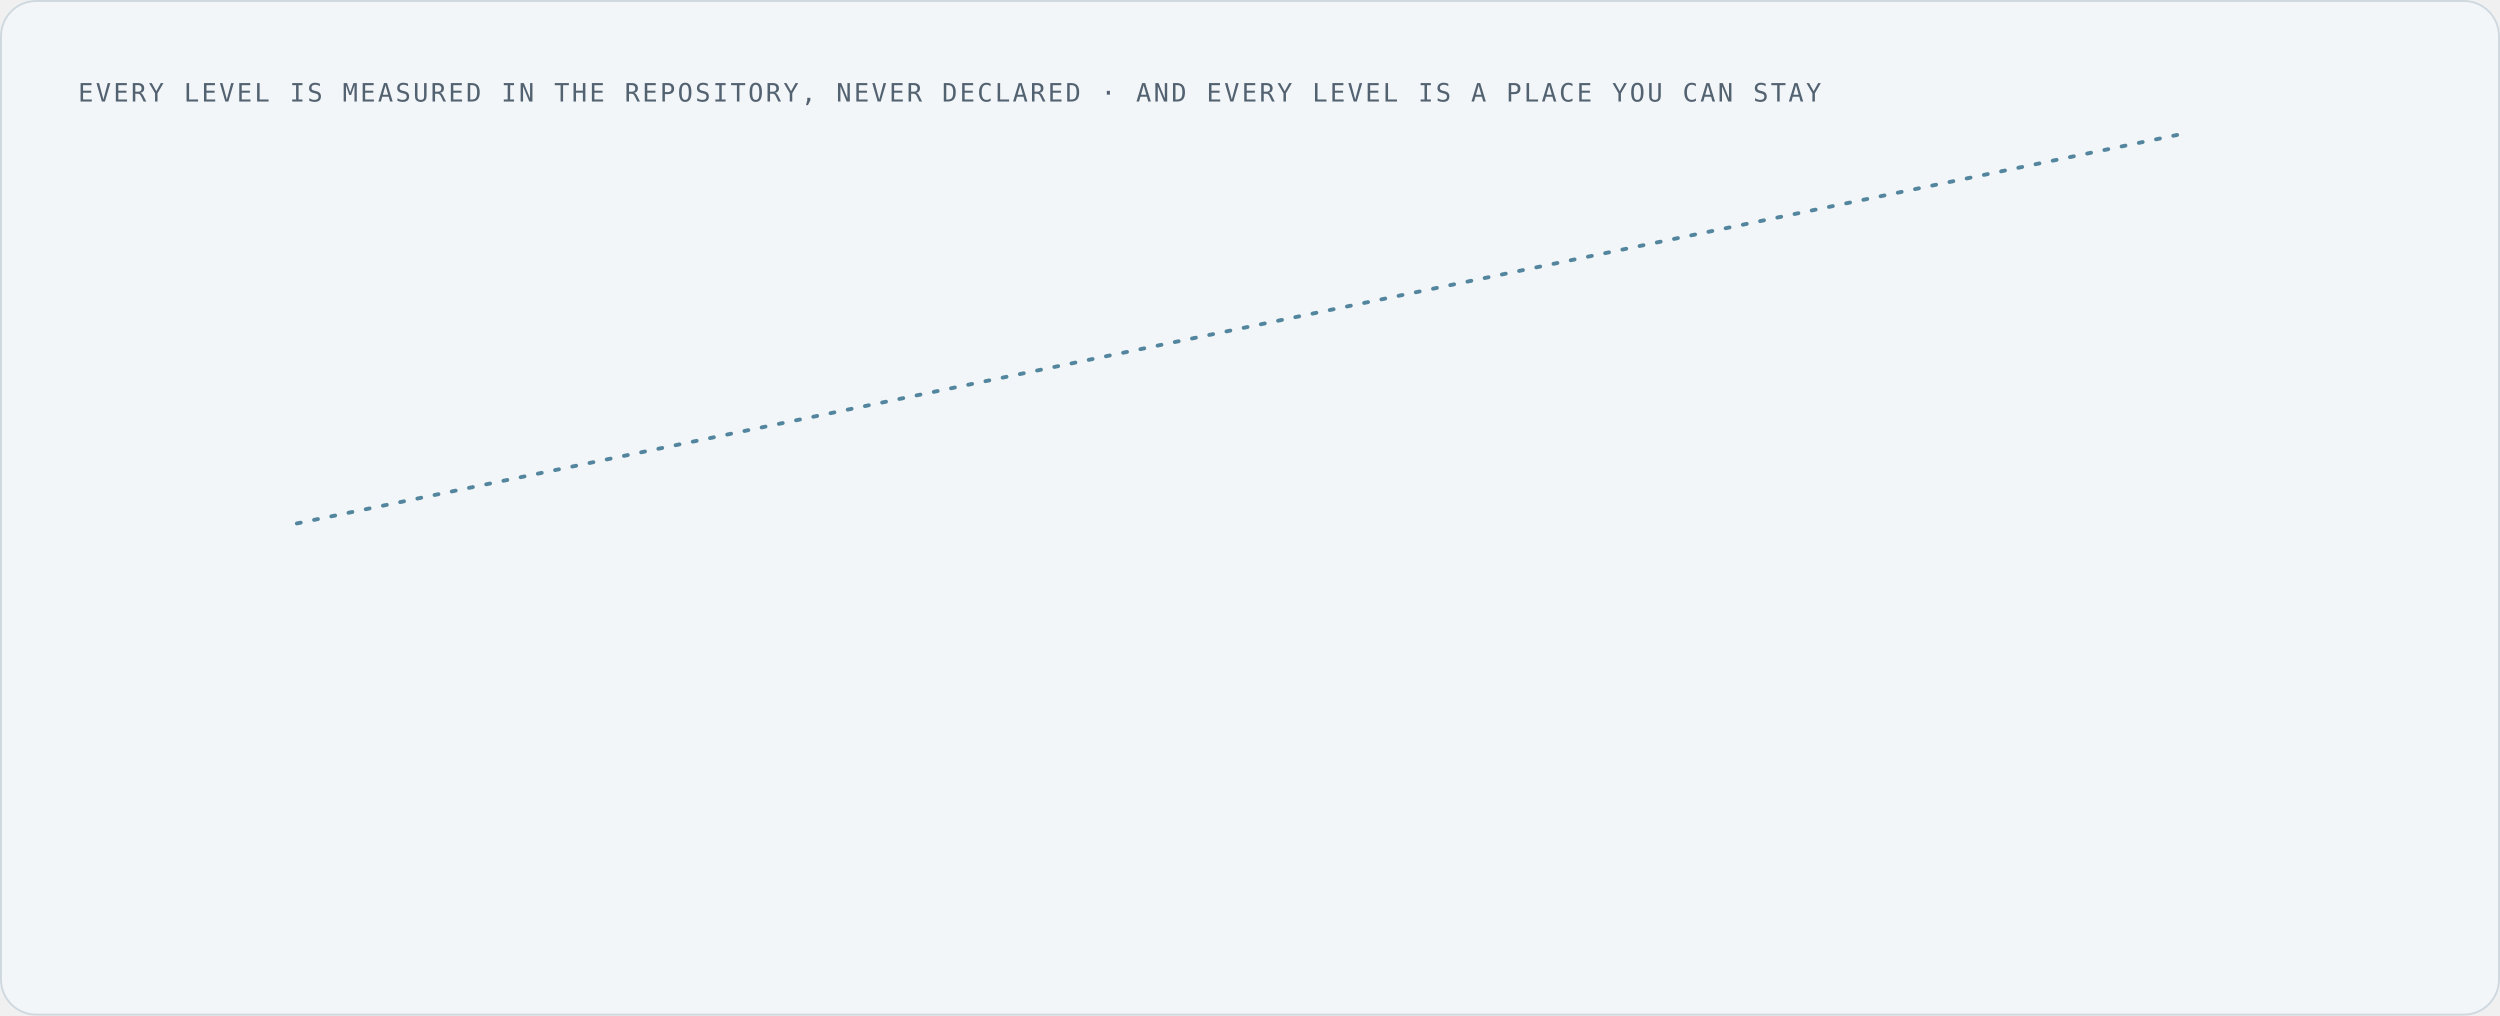
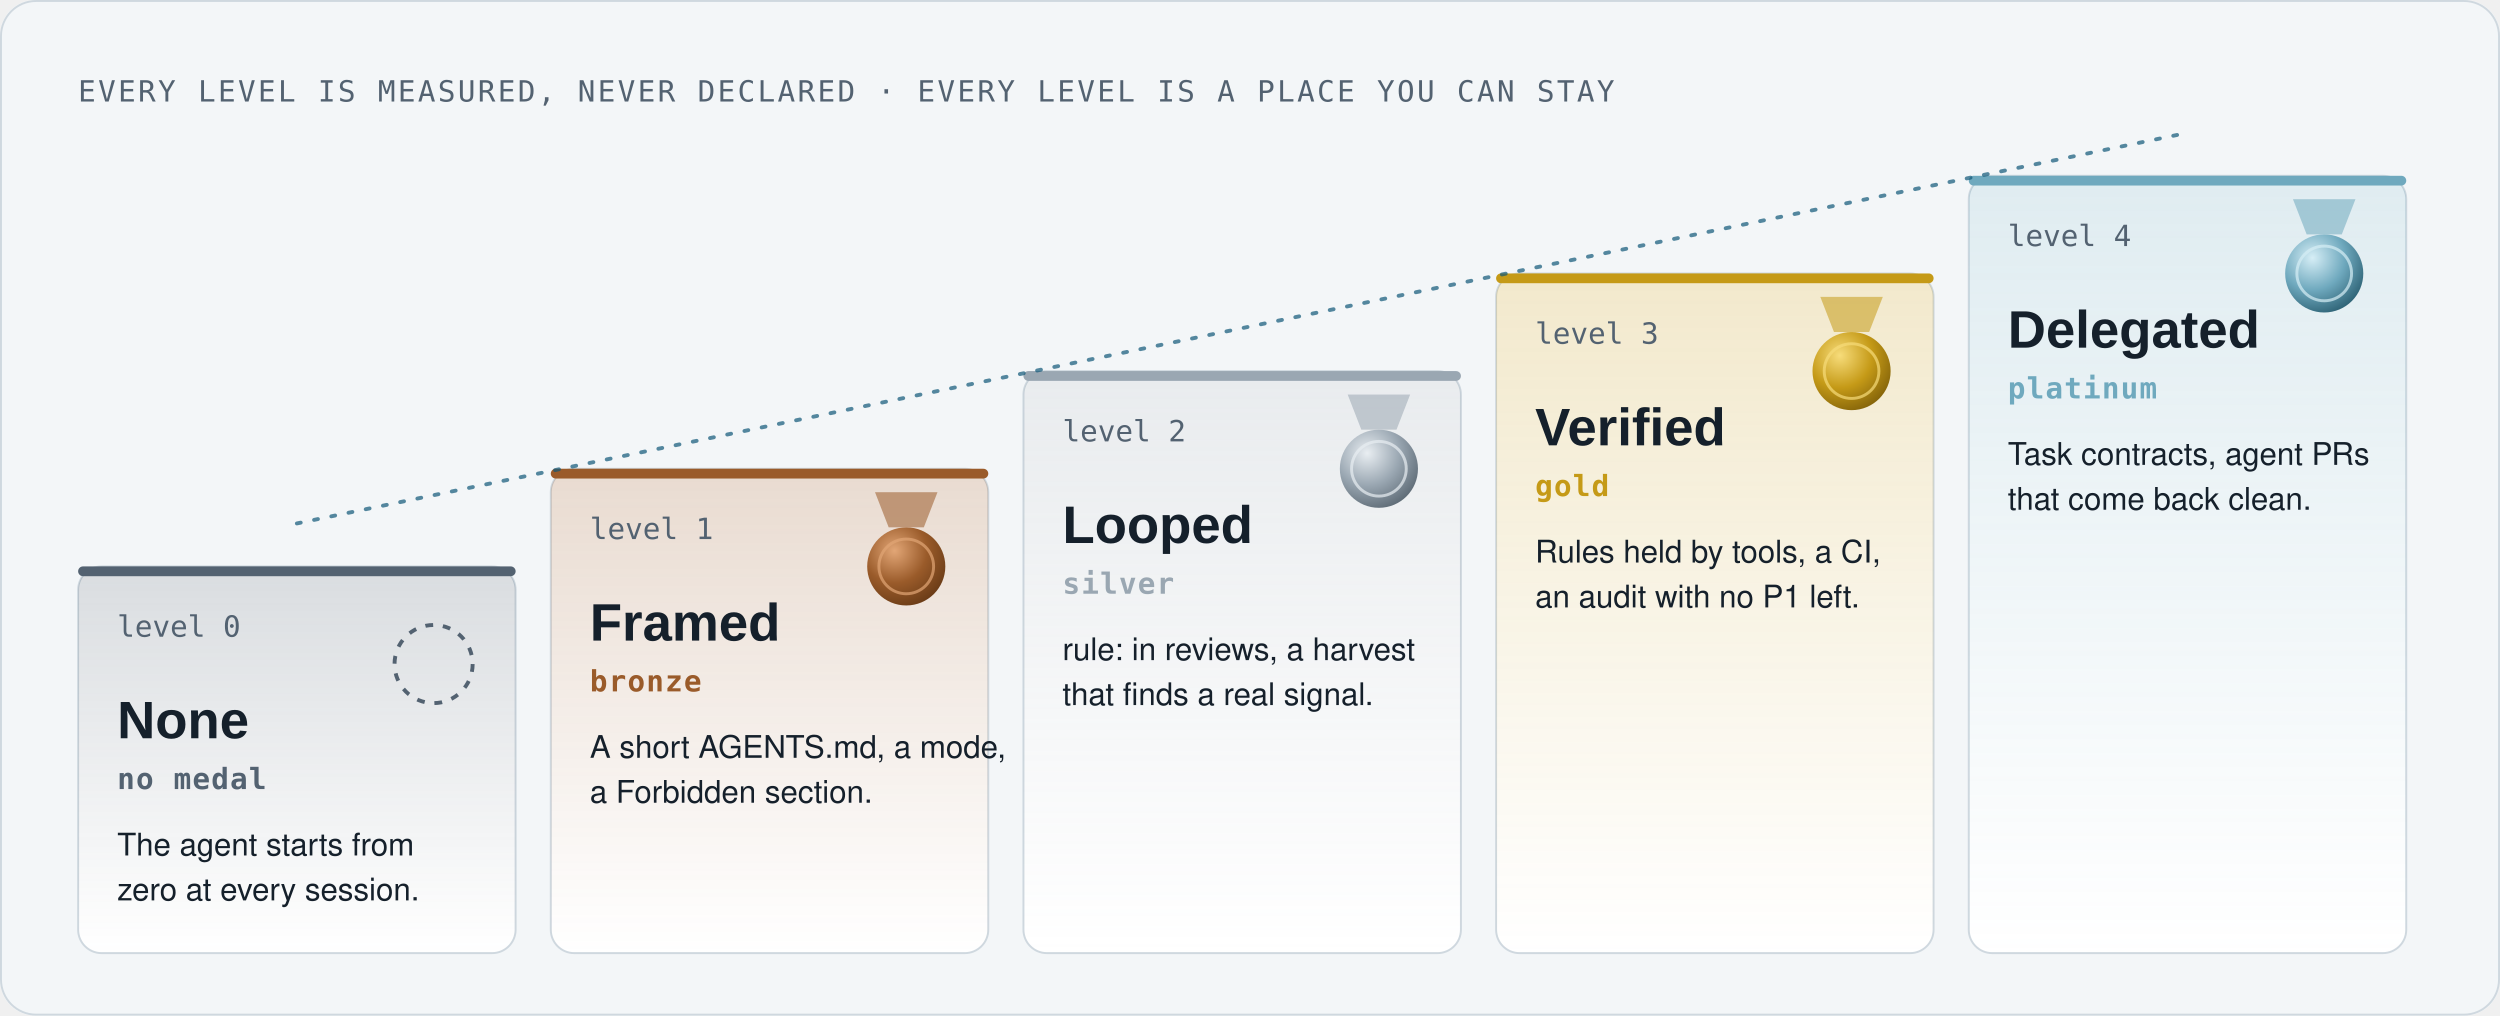
<svg xmlns="http://www.w3.org/2000/svg" width="1280" height="520" viewBox="0 0 1280 520" role="img" aria-labelledby="t d">
  <style>
  @media (prefers-reduced-motion: reduce) { * { animation: none !important; } }
-   .rise { opacity: 0; animation: rise .7s cubic-bezier(.16,1,.3,1) forwards; }
+   .rise { animation: rise .7s cubic-bezier(.16,1,.3,1) backwards; }
  @keyframes rise { from { opacity: 0; transform: translateY(10px); } to { opacity: 1; transform: none; } }

  .shine { animation: shine 4.2s ease-in-out infinite; transform-box: fill-box; }
  @keyframes shine { 0%, 70% { transform: translateX(0) rotate(20deg); } 100% { transform: translateX(90px) rotate(20deg); } }
  .trail { animation: march 1.6s linear infinite; }
  @keyframes march { to { stroke-dashoffset: -18; } }
</style>
  <rect width="1280" height="520" rx="18" fill="#f3f6f8" />
  <rect x=".5" y=".5" width="1279" height="519" rx="18" fill="none" stroke="#cfd8df" />
-   <text x="40" y="52" font-family="'IBM Plex Mono', ui-monospace, SFMono-Regular, Menlo, Consolas, monospace" font-size="13" font-weight="400" fill="#536271" text-anchor="start" letter-spacing="1.2">EVERY LEVEL IS MEASURED IN THE REPOSITORY, NEVER DECLARED  ·  AND EVERY LEVEL IS A PLACE YOU CAN STAY</text>
+   <text x="40" y="52" font-family="'IBM Plex Mono', ui-monospace, SFMono-Regular, Menlo, Consolas, monospace" font-size="15" font-weight="400" fill="#536271" text-anchor="start" letter-spacing="1.2">EVERY LEVEL IS MEASURED, NEVER DECLARED  ·  EVERY LEVEL IS A PLACE YOU CAN STAY</text>
  <g class="rise" style="animation-delay:0.10s">
    <defs>
      <linearGradient id="col0" x1="0" x2="0" y1="0" y2="1">
        <stop offset="0" stop-color="#536271" stop-opacity=".22" />
        <stop offset="1" stop-color="#536271" stop-opacity="0" />
      </linearGradient>
    </defs>
    <rect x="40" y="290" width="224" height="198" rx="12" fill="#ffffff" stroke="#cfd8df" />
    <rect x="40" y="290" width="224" height="198" rx="12" fill="url(#col0)" />
    <rect x="40" y="290" width="224" height="5" rx="2.5" fill="#536271" />
-     <text x="60" y="326" font-family="'IBM Plex Mono', ui-monospace, SFMono-Regular, Menlo, Consolas, monospace" font-size="13" font-weight="400" fill="#536271" text-anchor="start">level 0</text>
+     <text x="60" y="326" font-family="'IBM Plex Mono', ui-monospace, SFMono-Regular, Menlo, Consolas, monospace" font-size="15" font-weight="400" fill="#536271" text-anchor="start">level 0</text>
    <circle cx="222" cy="340" r="20" fill="none" stroke="#536271" stroke-width="2" stroke-dasharray="4 5" />
    <text x="60" y="378" font-family="'IBM Plex Sans Condensed', 'IBM Plex Sans', -apple-system, 'Segoe UI', 'Helvetica Neue', Arial, sans-serif" font-size="27" font-weight="600" fill="#15202b" text-anchor="start">None</text>
-     <text x="60" y="402" font-family="'IBM Plex Mono', ui-monospace, SFMono-Regular, Menlo, Consolas, monospace" font-size="13" font-weight="600" fill="#536271" text-anchor="start" letter-spacing=".6">no medal</text>
-     <text x="60" y="434" font-family="'IBM Plex Sans', -apple-system, 'Segoe UI', Helvetica, Arial, sans-serif" font-size="15" font-weight="400" fill="#15202b" text-anchor="start">The agent starts from</text>
-     <text x="60" y="455" font-family="'IBM Plex Sans', -apple-system, 'Segoe UI', Helvetica, Arial, sans-serif" font-size="15" font-weight="400" fill="#15202b" text-anchor="start">zero at every session.</text>
+     <text x="60" y="404" font-family="'IBM Plex Mono', ui-monospace, SFMono-Regular, Menlo, Consolas, monospace" font-size="15" font-weight="600" fill="#536271" text-anchor="start" letter-spacing=".6">no medal</text>
+     <text x="60" y="438" font-family="'IBM Plex Sans', -apple-system, 'Segoe UI', Helvetica, Arial, sans-serif" font-size="16" font-weight="400" fill="#15202b" text-anchor="start">The agent starts from</text>
+     <text x="60" y="461" font-family="'IBM Plex Sans', -apple-system, 'Segoe UI', Helvetica, Arial, sans-serif" font-size="16" font-weight="400" fill="#15202b" text-anchor="start">zero at every session.</text>
  </g>
  <g class="rise" style="animation-delay:0.24s">
    <defs>
      <linearGradient id="col1" x1="0" x2="0" y1="0" y2="1">
        <stop offset="0" stop-color="#9a5b2a" stop-opacity=".22" />
        <stop offset="1" stop-color="#9a5b2a" stop-opacity="0" />
      </linearGradient>
    </defs>
    <rect x="282" y="240" width="224" height="248" rx="12" fill="#ffffff" stroke="#cfd8df" />
    <rect x="282" y="240" width="224" height="248" rx="12" fill="url(#col1)" />
    <rect x="282" y="240" width="224" height="5" rx="2.5" fill="#9a5b2a" />
-     <text x="302" y="276" font-family="'IBM Plex Mono', ui-monospace, SFMono-Regular, Menlo, Consolas, monospace" font-size="13" font-weight="400" fill="#536271" text-anchor="start">level 1</text>
+     <text x="302" y="276" font-family="'IBM Plex Mono', ui-monospace, SFMono-Regular, Menlo, Consolas, monospace" font-size="15" font-weight="400" fill="#536271" text-anchor="start">level 1</text>
    <defs>
      <radialGradient id="mbronze" cx="35%" cy="30%" r="75%">
        <stop offset="0" stop-color="#e2a676" />
        <stop offset=".55" stop-color="#9a5b2a" />
        <stop offset="1" stop-color="#6b3c17" />
      </radialGradient>
      <clipPath id="cmbronze">
        <circle cx="464" cy="290" r="20" />
      </clipPath>
    </defs>
    <path d="M448 252l7 18h18l7-18z" fill="#9a5b2a" opacity=".55" />
    <circle cx="464" cy="290" r="20" fill="url(#mbronze)" />
    <circle cx="464" cy="290" r="14" fill="none" stroke="#e2a676" stroke-opacity=".7" stroke-width="1.5" />
    <g clip-path="url(#cmbronze)">
      <rect class="shine" style="animation-delay:1.55s" x="414" y="260" width="14" height="60" fill="#ffffff" opacity=".55" transform="rotate(20 464 290)" />
    </g>
    <text x="302" y="328" font-family="'IBM Plex Sans Condensed', 'IBM Plex Sans', -apple-system, 'Segoe UI', 'Helvetica Neue', Arial, sans-serif" font-size="27" font-weight="600" fill="#15202b" text-anchor="start">Framed</text>
-     <text x="302" y="352" font-family="'IBM Plex Mono', ui-monospace, SFMono-Regular, Menlo, Consolas, monospace" font-size="13" font-weight="600" fill="#9a5b2a" text-anchor="start" letter-spacing=".6">bronze</text>
-     <text x="302" y="384" font-family="'IBM Plex Sans', -apple-system, 'Segoe UI', Helvetica, Arial, sans-serif" font-size="15" font-weight="400" fill="#15202b" text-anchor="start">A short AGENTS.md, a mode,</text>
-     <text x="302" y="405" font-family="'IBM Plex Sans', -apple-system, 'Segoe UI', Helvetica, Arial, sans-serif" font-size="15" font-weight="400" fill="#15202b" text-anchor="start">a Forbidden section.</text>
+     <text x="302" y="354" font-family="'IBM Plex Mono', ui-monospace, SFMono-Regular, Menlo, Consolas, monospace" font-size="15" font-weight="600" fill="#9a5b2a" text-anchor="start" letter-spacing=".6">bronze</text>
+     <text x="302" y="388" font-family="'IBM Plex Sans', -apple-system, 'Segoe UI', Helvetica, Arial, sans-serif" font-size="16" font-weight="400" fill="#15202b" text-anchor="start">A short AGENTS.md, a mode,</text>
+     <text x="302" y="411" font-family="'IBM Plex Sans', -apple-system, 'Segoe UI', Helvetica, Arial, sans-serif" font-size="16" font-weight="400" fill="#15202b" text-anchor="start">a Forbidden section.</text>
  </g>
  <g class="rise" style="animation-delay:0.38s">
    <defs>
      <linearGradient id="col2" x1="0" x2="0" y1="0" y2="1">
        <stop offset="0" stop-color="#9aa7b2" stop-opacity=".22" />
        <stop offset="1" stop-color="#9aa7b2" stop-opacity="0" />
      </linearGradient>
    </defs>
    <rect x="524" y="190" width="224" height="298" rx="12" fill="#ffffff" stroke="#cfd8df" />
    <rect x="524" y="190" width="224" height="298" rx="12" fill="url(#col2)" />
    <rect x="524" y="190" width="224" height="5" rx="2.5" fill="#9aa7b2" />
-     <text x="544" y="226" font-family="'IBM Plex Mono', ui-monospace, SFMono-Regular, Menlo, Consolas, monospace" font-size="13" font-weight="400" fill="#536271" text-anchor="start">level 2</text>
+     <text x="544" y="226" font-family="'IBM Plex Mono', ui-monospace, SFMono-Regular, Menlo, Consolas, monospace" font-size="15" font-weight="400" fill="#536271" text-anchor="start">level 2</text>
    <defs>
      <radialGradient id="msilver" cx="35%" cy="30%" r="75%">
        <stop offset="0" stop-color="#e9eef2" />
        <stop offset=".55" stop-color="#9aa7b2" />
        <stop offset="1" stop-color="#5f6c77" />
      </radialGradient>
      <clipPath id="cmsilver">
        <circle cx="706" cy="240" r="20" />
      </clipPath>
    </defs>
    <path d="M690 202l7 18h18l7-18z" fill="#9aa7b2" opacity=".55" />
    <circle cx="706" cy="240" r="20" fill="url(#msilver)" />
    <circle cx="706" cy="240" r="14" fill="none" stroke="#e9eef2" stroke-opacity=".7" stroke-width="1.5" />
    <g clip-path="url(#cmsilver)">
      <rect class="shine" style="animation-delay:1.90s" x="656" y="210" width="14" height="60" fill="#ffffff" opacity=".55" transform="rotate(20 706 240)" />
    </g>
    <text x="544" y="278" font-family="'IBM Plex Sans Condensed', 'IBM Plex Sans', -apple-system, 'Segoe UI', 'Helvetica Neue', Arial, sans-serif" font-size="27" font-weight="600" fill="#15202b" text-anchor="start">Looped</text>
-     <text x="544" y="302" font-family="'IBM Plex Mono', ui-monospace, SFMono-Regular, Menlo, Consolas, monospace" font-size="13" font-weight="600" fill="#9aa7b2" text-anchor="start" letter-spacing=".6">silver</text>
-     <text x="544" y="334" font-family="'IBM Plex Sans', -apple-system, 'Segoe UI', Helvetica, Arial, sans-serif" font-size="15" font-weight="400" fill="#15202b" text-anchor="start">rule: in reviews, a harvest</text>
-     <text x="544" y="355" font-family="'IBM Plex Sans', -apple-system, 'Segoe UI', Helvetica, Arial, sans-serif" font-size="15" font-weight="400" fill="#15202b" text-anchor="start">that finds a real signal.</text>
+     <text x="544" y="304" font-family="'IBM Plex Mono', ui-monospace, SFMono-Regular, Menlo, Consolas, monospace" font-size="15" font-weight="600" fill="#9aa7b2" text-anchor="start" letter-spacing=".6">silver</text>
+     <text x="544" y="338" font-family="'IBM Plex Sans', -apple-system, 'Segoe UI', Helvetica, Arial, sans-serif" font-size="16" font-weight="400" fill="#15202b" text-anchor="start">rule: in reviews, a harvest</text>
+     <text x="544" y="361" font-family="'IBM Plex Sans', -apple-system, 'Segoe UI', Helvetica, Arial, sans-serif" font-size="16" font-weight="400" fill="#15202b" text-anchor="start">that finds a real signal.</text>
  </g>
  <g class="rise" style="animation-delay:0.52s">
    <defs>
      <linearGradient id="col3" x1="0" x2="0" y1="0" y2="1">
        <stop offset="0" stop-color="#c59a17" stop-opacity=".22" />
        <stop offset="1" stop-color="#c59a17" stop-opacity="0" />
      </linearGradient>
    </defs>
    <rect x="766" y="140" width="224" height="348" rx="12" fill="#ffffff" stroke="#cfd8df" />
    <rect x="766" y="140" width="224" height="348" rx="12" fill="url(#col3)" />
    <rect x="766" y="140" width="224" height="5" rx="2.5" fill="#c59a17" />
-     <text x="786" y="176" font-family="'IBM Plex Mono', ui-monospace, SFMono-Regular, Menlo, Consolas, monospace" font-size="13" font-weight="400" fill="#536271" text-anchor="start">level 3</text>
+     <text x="786" y="176" font-family="'IBM Plex Mono', ui-monospace, SFMono-Regular, Menlo, Consolas, monospace" font-size="15" font-weight="400" fill="#536271" text-anchor="start">level 3</text>
    <defs>
      <radialGradient id="mgold" cx="35%" cy="30%" r="75%">
        <stop offset="0" stop-color="#f7dc7a" />
        <stop offset=".55" stop-color="#c59a17" />
        <stop offset="1" stop-color="#86650a" />
      </radialGradient>
      <clipPath id="cmgold">
        <circle cx="948" cy="190" r="20" />
      </clipPath>
    </defs>
    <path d="M932 152l7 18h18l7-18z" fill="#c59a17" opacity=".55" />
    <circle cx="948" cy="190" r="20" fill="url(#mgold)" />
    <circle cx="948" cy="190" r="14" fill="none" stroke="#f7dc7a" stroke-opacity=".7" stroke-width="1.5" />
    <g clip-path="url(#cmgold)">
      <rect class="shine" style="animation-delay:2.25s" x="898" y="160" width="14" height="60" fill="#ffffff" opacity=".55" transform="rotate(20 948 190)" />
    </g>
    <text x="786" y="228" font-family="'IBM Plex Sans Condensed', 'IBM Plex Sans', -apple-system, 'Segoe UI', 'Helvetica Neue', Arial, sans-serif" font-size="27" font-weight="600" fill="#15202b" text-anchor="start">Verified</text>
-     <text x="786" y="252" font-family="'IBM Plex Mono', ui-monospace, SFMono-Regular, Menlo, Consolas, monospace" font-size="13" font-weight="600" fill="#c59a17" text-anchor="start" letter-spacing=".6">gold</text>
-     <text x="786" y="284" font-family="'IBM Plex Sans', -apple-system, 'Segoe UI', Helvetica, Arial, sans-serif" font-size="15" font-weight="400" fill="#15202b" text-anchor="start">Rules held by tools, a CI,</text>
-     <text x="786" y="305" font-family="'IBM Plex Sans', -apple-system, 'Segoe UI', Helvetica, Arial, sans-serif" font-size="15" font-weight="400" fill="#15202b" text-anchor="start">an audit with no P1 left.</text>
+     <text x="786" y="254" font-family="'IBM Plex Mono', ui-monospace, SFMono-Regular, Menlo, Consolas, monospace" font-size="15" font-weight="600" fill="#c59a17" text-anchor="start" letter-spacing=".6">gold</text>
+     <text x="786" y="288" font-family="'IBM Plex Sans', -apple-system, 'Segoe UI', Helvetica, Arial, sans-serif" font-size="16" font-weight="400" fill="#15202b" text-anchor="start">Rules held by tools, a CI,</text>
+     <text x="786" y="311" font-family="'IBM Plex Sans', -apple-system, 'Segoe UI', Helvetica, Arial, sans-serif" font-size="16" font-weight="400" fill="#15202b" text-anchor="start">an audit with no P1 left.</text>
  </g>
  <g class="rise" style="animation-delay:0.66s">
    <defs>
      <linearGradient id="col4" x1="0" x2="0" y1="0" y2="1">
        <stop offset="0" stop-color="#6fa9be" stop-opacity=".22" />
        <stop offset="1" stop-color="#6fa9be" stop-opacity="0" />
      </linearGradient>
    </defs>
    <rect x="1008" y="90" width="224" height="398" rx="12" fill="#ffffff" stroke="#cfd8df" />
    <rect x="1008" y="90" width="224" height="398" rx="12" fill="url(#col4)" />
    <rect x="1008" y="90" width="224" height="5" rx="2.5" fill="#6fa9be" />
-     <text x="1028" y="126" font-family="'IBM Plex Mono', ui-monospace, SFMono-Regular, Menlo, Consolas, monospace" font-size="13" font-weight="400" fill="#536271" text-anchor="start">level 4</text>
+     <text x="1028" y="126" font-family="'IBM Plex Mono', ui-monospace, SFMono-Regular, Menlo, Consolas, monospace" font-size="15" font-weight="400" fill="#536271" text-anchor="start">level 4</text>
    <defs>
      <radialGradient id="mplatinum" cx="35%" cy="30%" r="75%">
        <stop offset="0" stop-color="#d6eef6" />
        <stop offset=".55" stop-color="#6fa9be" />
        <stop offset="1" stop-color="#2f6477" />
      </radialGradient>
      <clipPath id="cmplatinum">
        <circle cx="1190" cy="140" r="20" />
      </clipPath>
    </defs>
    <path d="M1174 102l7 18h18l7-18z" fill="#6fa9be" opacity=".55" />
    <circle cx="1190" cy="140" r="20" fill="url(#mplatinum)" />
    <circle cx="1190" cy="140" r="14" fill="none" stroke="#d6eef6" stroke-opacity=".7" stroke-width="1.5" />
    <g clip-path="url(#cmplatinum)">
      <rect class="shine" style="animation-delay:2.60s" x="1140" y="110" width="14" height="60" fill="#ffffff" opacity=".55" transform="rotate(20 1190 140)" />
    </g>
    <text x="1028" y="178" font-family="'IBM Plex Sans Condensed', 'IBM Plex Sans', -apple-system, 'Segoe UI', 'Helvetica Neue', Arial, sans-serif" font-size="27" font-weight="600" fill="#15202b" text-anchor="start">Delegated</text>
-     <text x="1028" y="202" font-family="'IBM Plex Mono', ui-monospace, SFMono-Regular, Menlo, Consolas, monospace" font-size="13" font-weight="600" fill="#6fa9be" text-anchor="start" letter-spacing=".6">platinum</text>
-     <text x="1028" y="234" font-family="'IBM Plex Sans', -apple-system, 'Segoe UI', Helvetica, Arial, sans-serif" font-size="15" font-weight="400" fill="#15202b" text-anchor="start">Task contracts, agent PRs</text>
-     <text x="1028" y="255" font-family="'IBM Plex Sans', -apple-system, 'Segoe UI', Helvetica, Arial, sans-serif" font-size="15" font-weight="400" fill="#15202b" text-anchor="start">that come back clean.</text>
+     <text x="1028" y="204" font-family="'IBM Plex Mono', ui-monospace, SFMono-Regular, Menlo, Consolas, monospace" font-size="15" font-weight="600" fill="#6fa9be" text-anchor="start" letter-spacing=".6">platinum</text>
+     <text x="1028" y="238" font-family="'IBM Plex Sans', -apple-system, 'Segoe UI', Helvetica, Arial, sans-serif" font-size="16" font-weight="400" fill="#15202b" text-anchor="start">Task contracts, agent PRs</text>
+     <text x="1028" y="261" font-family="'IBM Plex Sans', -apple-system, 'Segoe UI', Helvetica, Arial, sans-serif" font-size="16" font-weight="400" fill="#15202b" text-anchor="start">that come back clean.</text>
  </g>
  <polyline class="trail" points="152.0,268 394.0,218 636.0,168 878.0,118 1120.0,68" fill="none" stroke="#0f5777" stroke-width="2" stroke-dasharray="2 7" stroke-linecap="round" opacity=".7" />
</svg>
